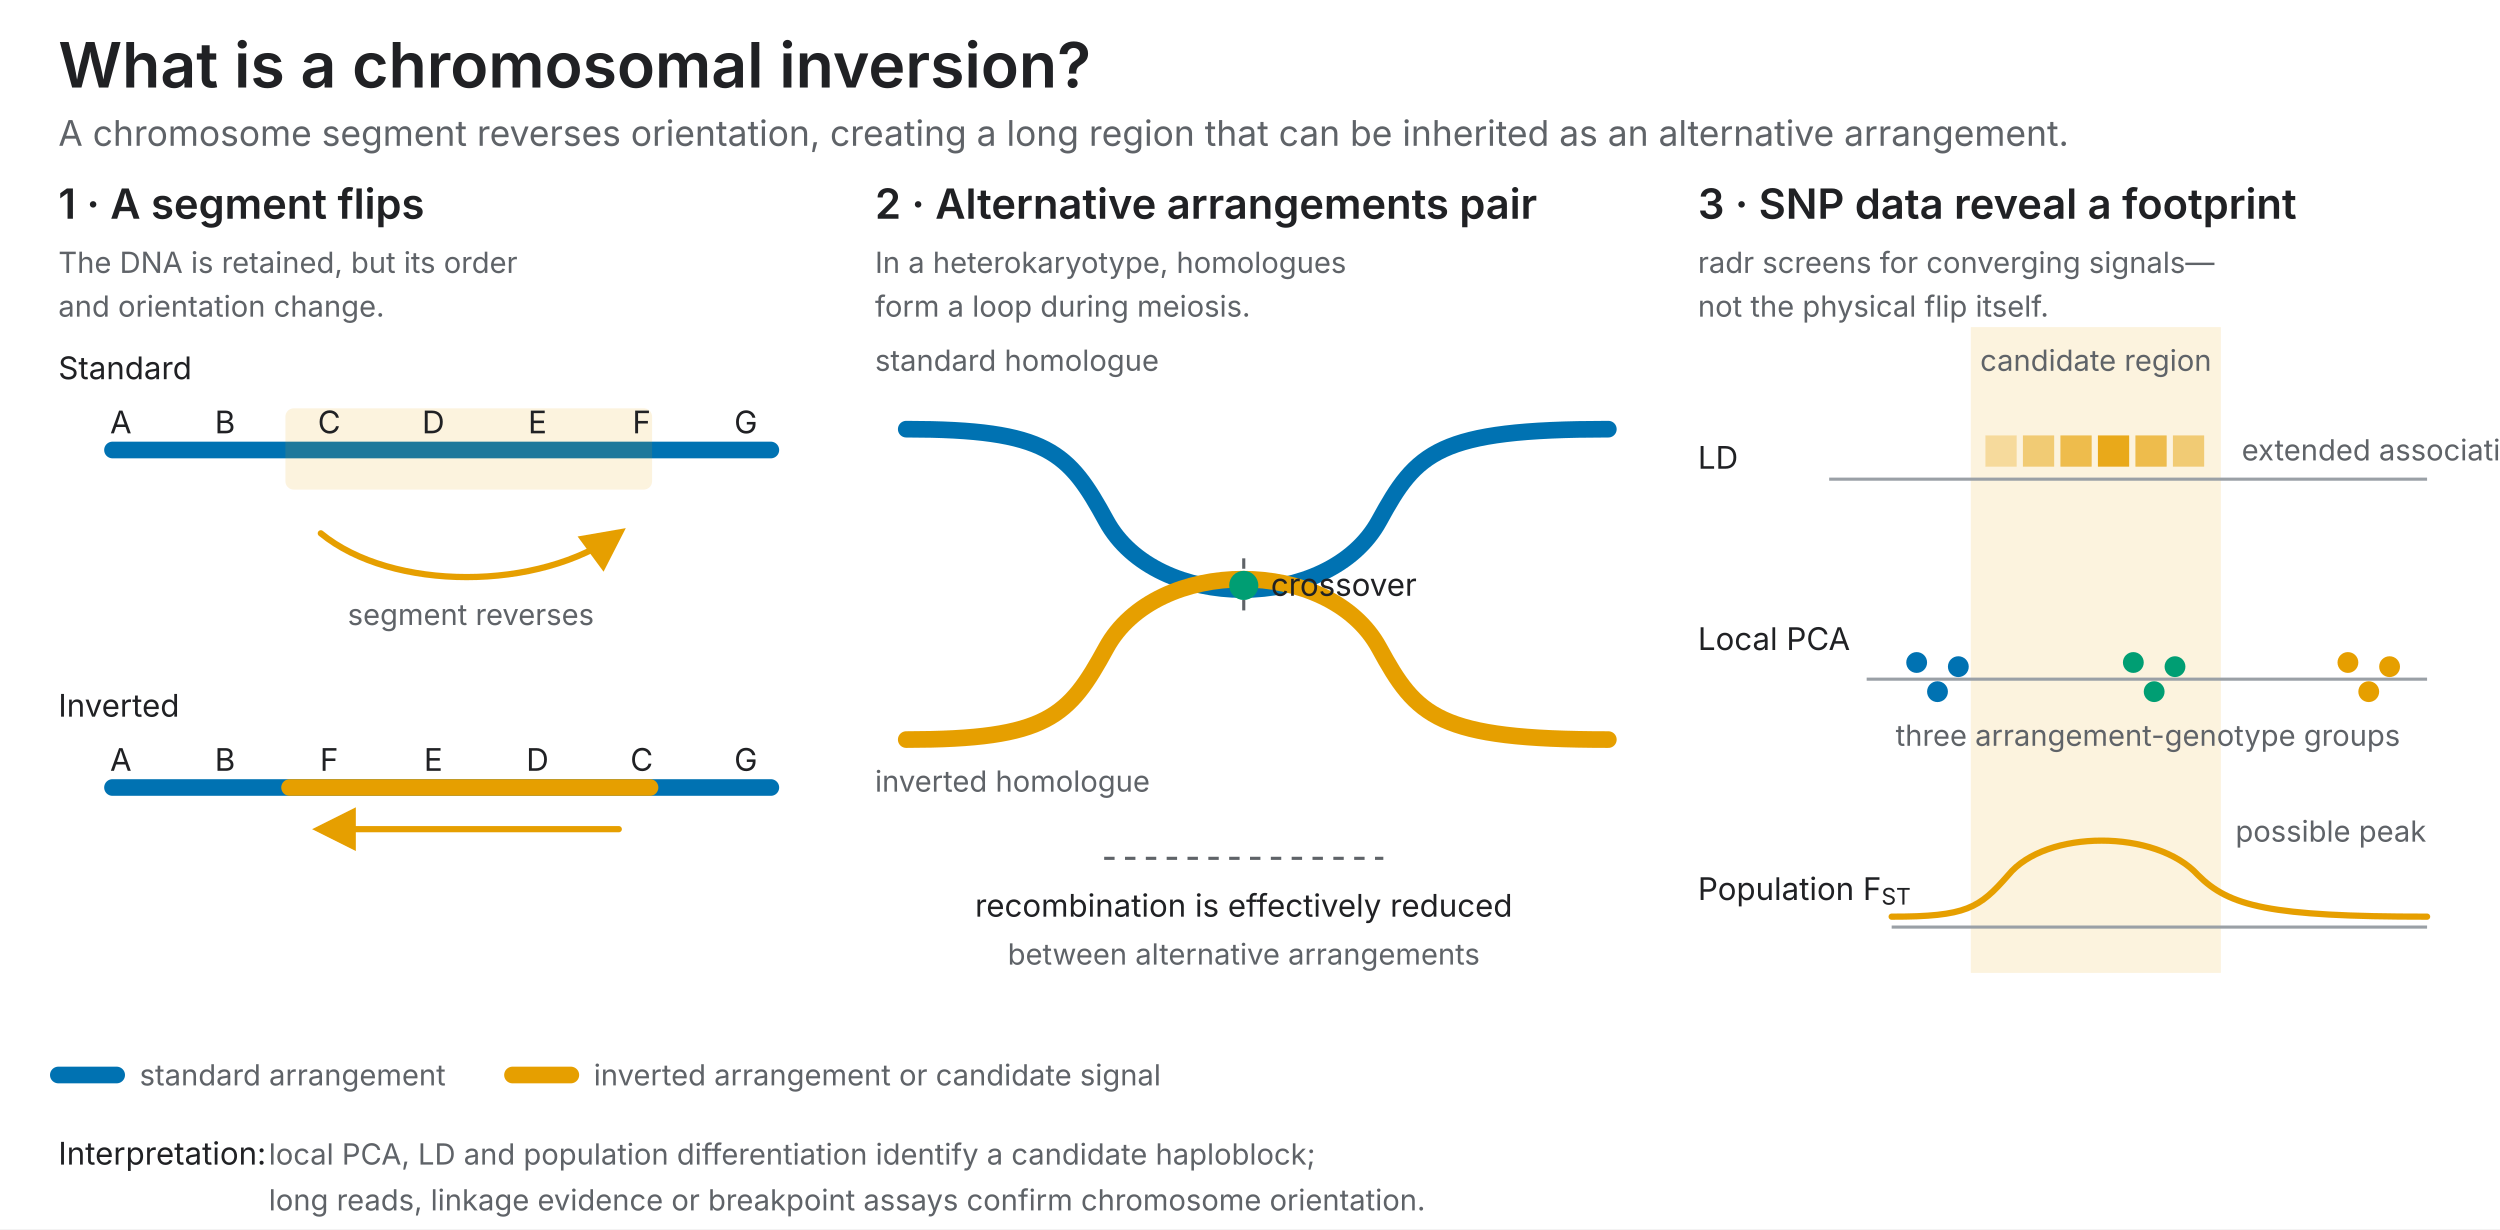
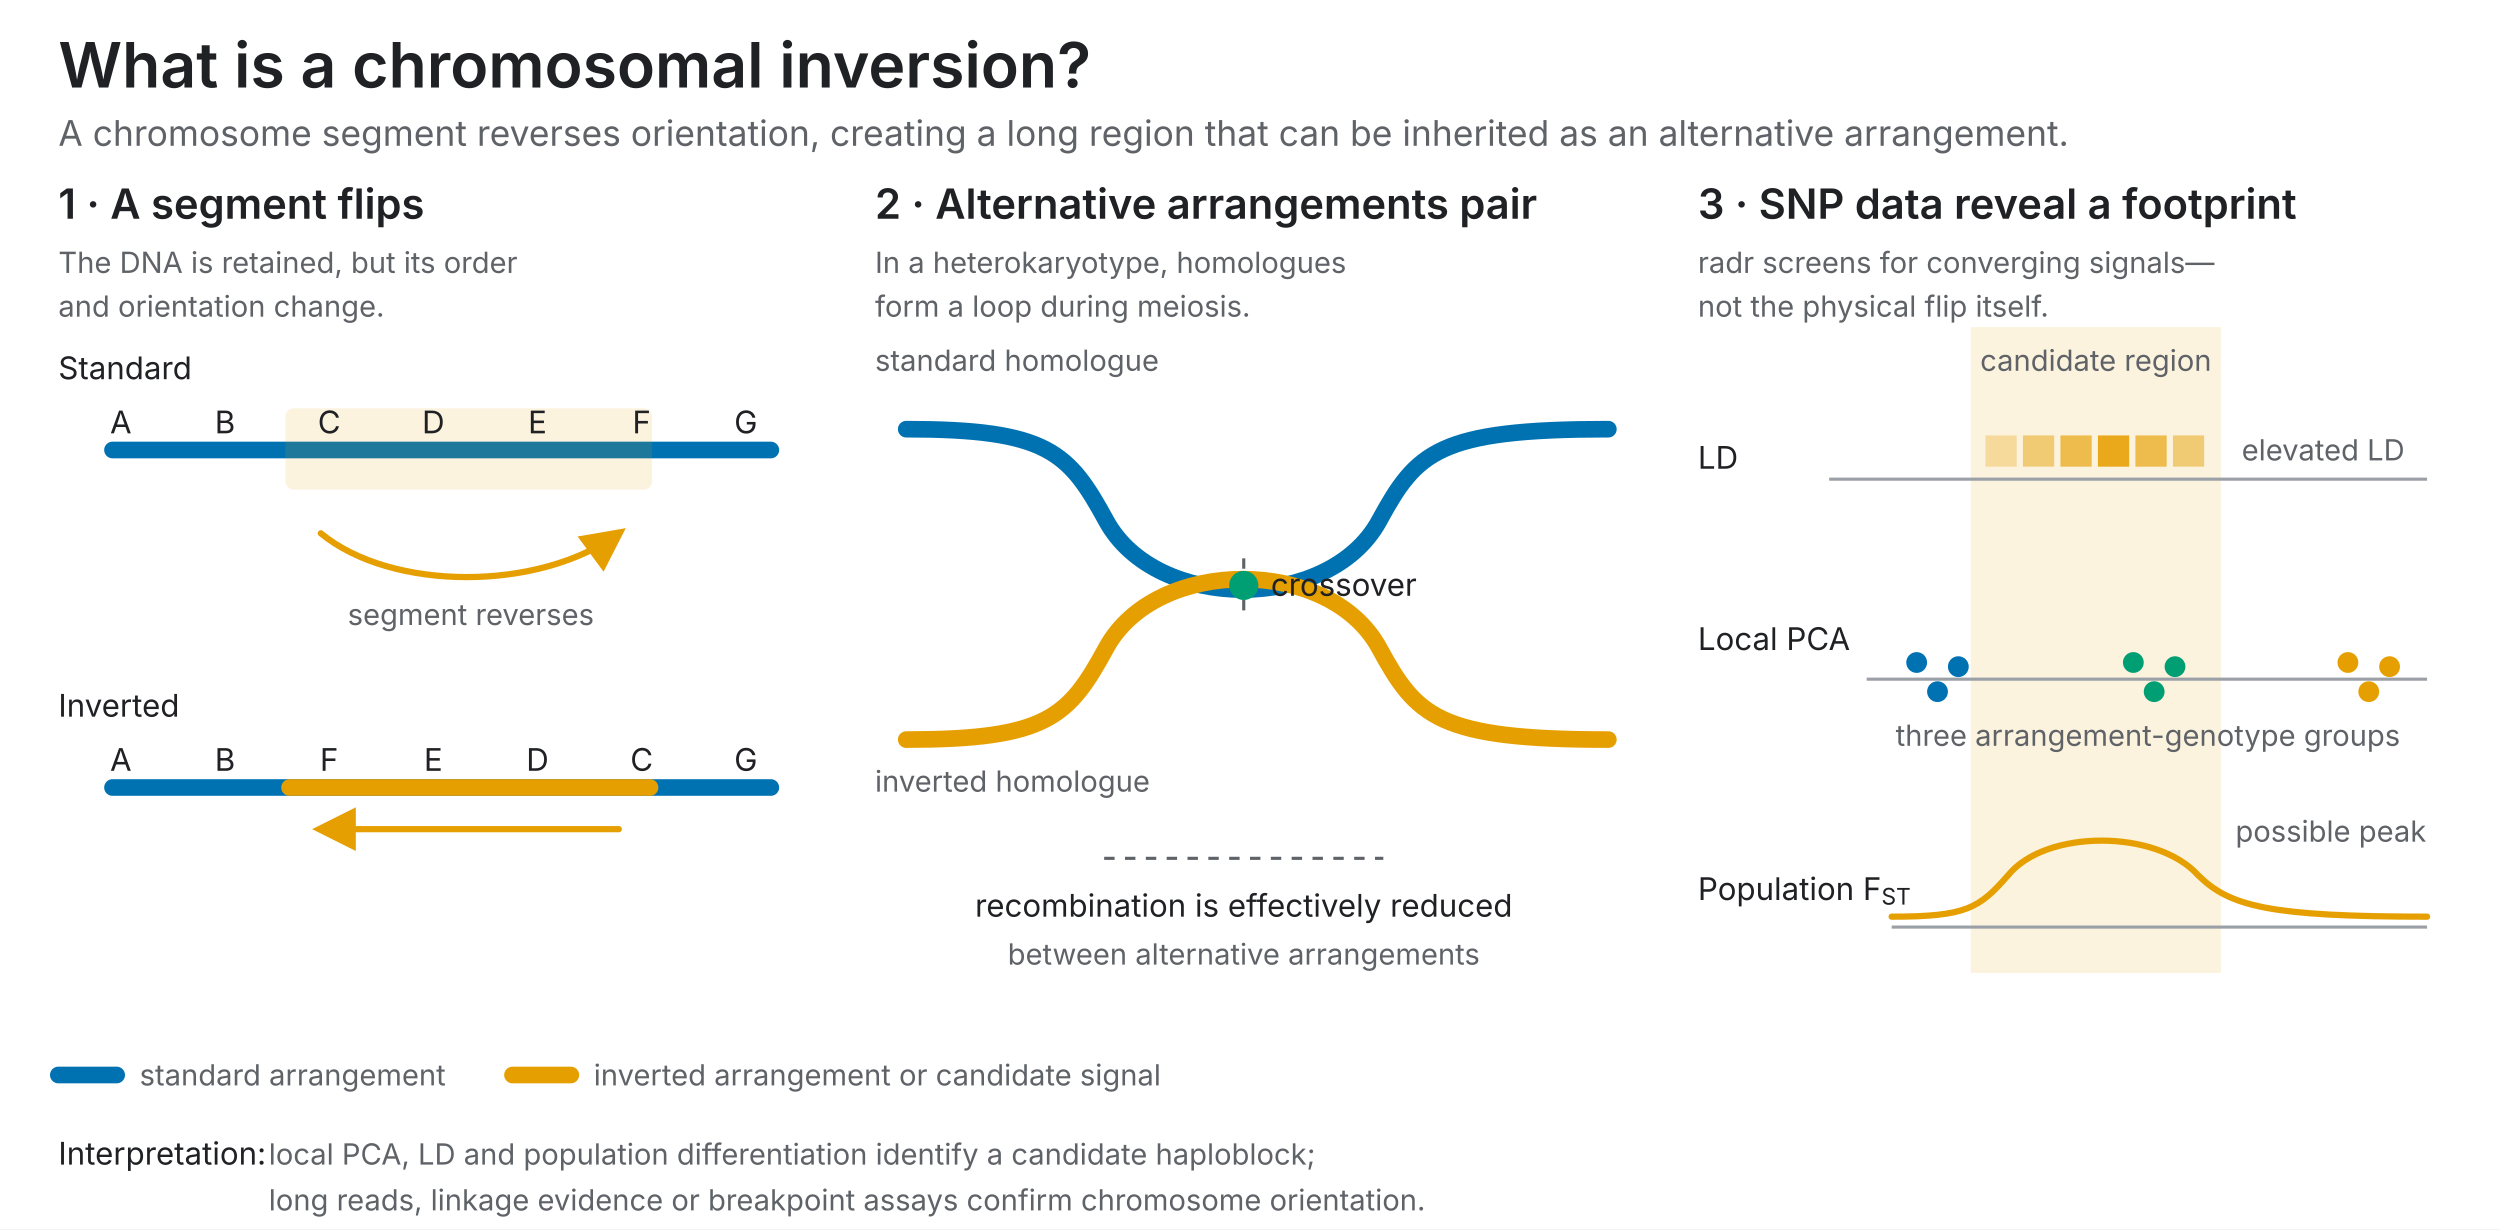
<svg xmlns="http://www.w3.org/2000/svg" viewBox="0 0 1200 590" role="img" aria-labelledby="title desc">
  <defs>
    <style>
      .title { font: 600 30px -apple-system, BlinkMacSystemFont, "Segoe UI", sans-serif; fill: #202124; }
      .subtitle { font: 400 17px -apple-system, BlinkMacSystemFont, "Segoe UI", sans-serif; fill: #5f6368; }
      .panel-title { font: 600 20px -apple-system, BlinkMacSystemFont, "Segoe UI", sans-serif; fill: #202124; }
      .body { font: 400 15px -apple-system, BlinkMacSystemFont, "Segoe UI", sans-serif; fill: #202124; }
      .small { font: 400 14px -apple-system, BlinkMacSystemFont, "Segoe UI", sans-serif; fill: #5f6368; }
      .standard { stroke: #0072B2; stroke-width: 8; stroke-linecap: round; fill: none; }
      .inverted { stroke: #E69F00; stroke-width: 8; stroke-linecap: round; fill: none; }
      .orange-line { stroke: #E69F00; stroke-width: 3; stroke-linecap: round; stroke-linejoin: round; fill: none; }
      .axis { stroke: #9aa0a6; stroke-width: 1.5; fill: none; }
      .dash { stroke: #5f6368; stroke-width: 1.5; stroke-dasharray: 5 5; fill: none; }
      .candidate { fill: #E69F00; opacity: 0.13; }
      .blue { fill: #0072B2; }
      .orange { fill: #E69F00; }
      .green { fill: #009E73; }
    </style>
    <marker id="arrow-orange" viewBox="0 0 10 10" refX="8" refY="5" markerWidth="7" markerHeight="7" orient="auto-start-reverse">
      <path d="M 0 0 L 10 5 L 0 10 z" fill="#E69F00" />
    </marker>
  </defs>
  <rect width="1200" height="590" fill="#ffffff" />
  <text x="28" y="42" class="title">What is a chromosomal inversion?</text>
  <text x="28" y="70" class="subtitle">A chromosome segment reverses orientation, creating a long region that can be inherited as an alternative arrangement.</text>
  <g transform="translate(28 105)">
    <text x="0" y="0" class="panel-title">1 · A segment flips</text>
    <text x="0" y="26" class="small">The DNA is retained, but its order</text>
    <text x="0" y="47" class="small">and orientation change.</text>
    <text x="0" y="77" class="body">Standard</text>
    <path d="M26 111 H342" class="standard" />
    <rect x="109" y="91" width="176" height="39" rx="4" class="candidate" />
    <g class="body" text-anchor="middle">
      <text x="30" y="103">A</text>
      <text x="80" y="103">B</text>
      <text x="130" y="103">C</text>
      <text x="180" y="103">D</text>
      <text x="230" y="103">E</text>
      <text x="280" y="103">F</text>
      <text x="330" y="103">G</text>
    </g>
    <path d="M126 151 C160 179 231 179 269 151" class="orange-line" marker-end="url(#arrow-orange)" />
    <text x="198" y="195" class="small" text-anchor="middle">segment reverses</text>
    <text x="0" y="239" class="body">Inverted</text>
    <path d="M26 273 H342" class="standard" />
    <path d="M111 273 H284" class="inverted" />
    <g class="body" text-anchor="middle">
      <text x="30" y="265">A</text>
      <text x="80" y="265">B</text>
      <text x="130" y="265">F</text>
      <text x="180" y="265">E</text>
      <text x="230" y="265">D</text>
      <text x="280" y="265">C</text>
      <text x="330" y="265">G</text>
    </g>
    <path d="M269 293 H126" class="orange-line" marker-end="url(#arrow-orange)" />
  </g>
  <g transform="translate(420 105)">
    <text x="0" y="0" class="panel-title">2 · Alternative arrangements pair</text>
    <text x="0" y="26" class="small">In a heterokaryotype, homologues</text>
    <text x="0" y="47" class="small">form a loop during meiosis.</text>
    <text x="0" y="73" class="small">standard homologue</text>
    <path d="M15 101 C83 101 93 112 111 145 C135 189 218 189 242 145 C260 112 270 101 352 101" class="standard" />
    <text x="0" y="275" class="small">inverted homologue</text>
    <path d="M15 250 C83 250 93 239 111 206 C135 162 218 162 242 206 C260 239 270 250 352 250" class="inverted" />
    <path d="M177 163 V188" class="dash" />
    <circle cx="177" cy="176" r="7" class="green" />
    <text x="190" y="181" class="body">crossover</text>
    <path d="M110 307 H244" class="dash" />
    <text x="177" y="335" class="body" text-anchor="middle">recombination is effectively reduced</text>
    <text x="177" y="358" class="small" text-anchor="middle">between alternative arrangements</text>
  </g>
  <g transform="translate(815 105)">
    <text x="0" y="0" class="panel-title">3 · SNP data reveal a footprint</text>
    <text x="0" y="26" class="small">radr screens for converging signals—</text>
    <text x="0" y="47" class="small">not the physical flip itself.</text>
    <rect x="131" y="52" width="120" height="310" class="candidate" />
    <text x="191" y="73" class="small" text-anchor="middle">candidate region</text>
    <text x="0" y="120" class="body">LD</text>
    <path d="M63 125 H350" class="axis" />
    <g class="orange">
      <rect x="138" y="104" width="15" height="15" opacity="0.30" />
      <rect x="156" y="104" width="15" height="15" opacity="0.48" />
      <rect x="174" y="104" width="15" height="15" opacity="0.66" />
      <rect x="192" y="104" width="15" height="15" opacity="0.88" />
      <rect x="210" y="104" width="15" height="15" opacity="0.66" />
      <rect x="228" y="104" width="15" height="15" opacity="0.48" />
    </g>
-     <text x="261" y="116" class="small">extended association</text>
+     <text x="261" y="116" class="small">elevated LD</text>
    <text x="0" y="207" class="body">Local PCA</text>
    <path d="M81 221 H350" class="axis" />
    <g class="blue">
      <circle cx="105" cy="213" r="5" />
      <circle cx="115" cy="227" r="5" />
      <circle cx="125" cy="215" r="5" />
    </g>
    <g class="green">
      <circle cx="209" cy="213" r="5" />
      <circle cx="219" cy="227" r="5" />
      <circle cx="229" cy="215" r="5" />
    </g>
    <g class="orange">
      <circle cx="312" cy="213" r="5" />
      <circle cx="322" cy="227" r="5" />
      <circle cx="332" cy="215" r="5" />
    </g>
    <text x="216" y="253" class="small" text-anchor="middle">three arrangement-genotype groups</text>
    <text x="0" y="327" class="body">Population F<tspan baseline-shift="sub" font-size="11">ST</tspan>
    </text>
    <path d="M93 340 H350" class="axis" />
    <path d="M93 335 C129 335 135 331 149 315 C167 293 220 293 240 315 C255 330 274 335 350 335" class="orange-line" />
    <text x="258" y="299" class="small">possible peak</text>
  </g>
  <g transform="translate(28 516)">
    <path d="M0 0 H28" class="standard" />
    <text x="39" y="5" class="small">standard arrangement</text>
    <path d="M218 0 H246" class="inverted" />
    <text x="257" y="5" class="small">inverted arrangement or candidate signal</text>
    <text x="0" y="43" class="body">Interpretation:</text>
    <text x="101" y="43" class="small">local PCA, LD and population differentiation identify a candidate haploblock;</text>
    <text x="101" y="65" class="small">long reads, linkage evidence or breakpoint assays confirm chromosome orientation.</text>
  </g>
</svg>
